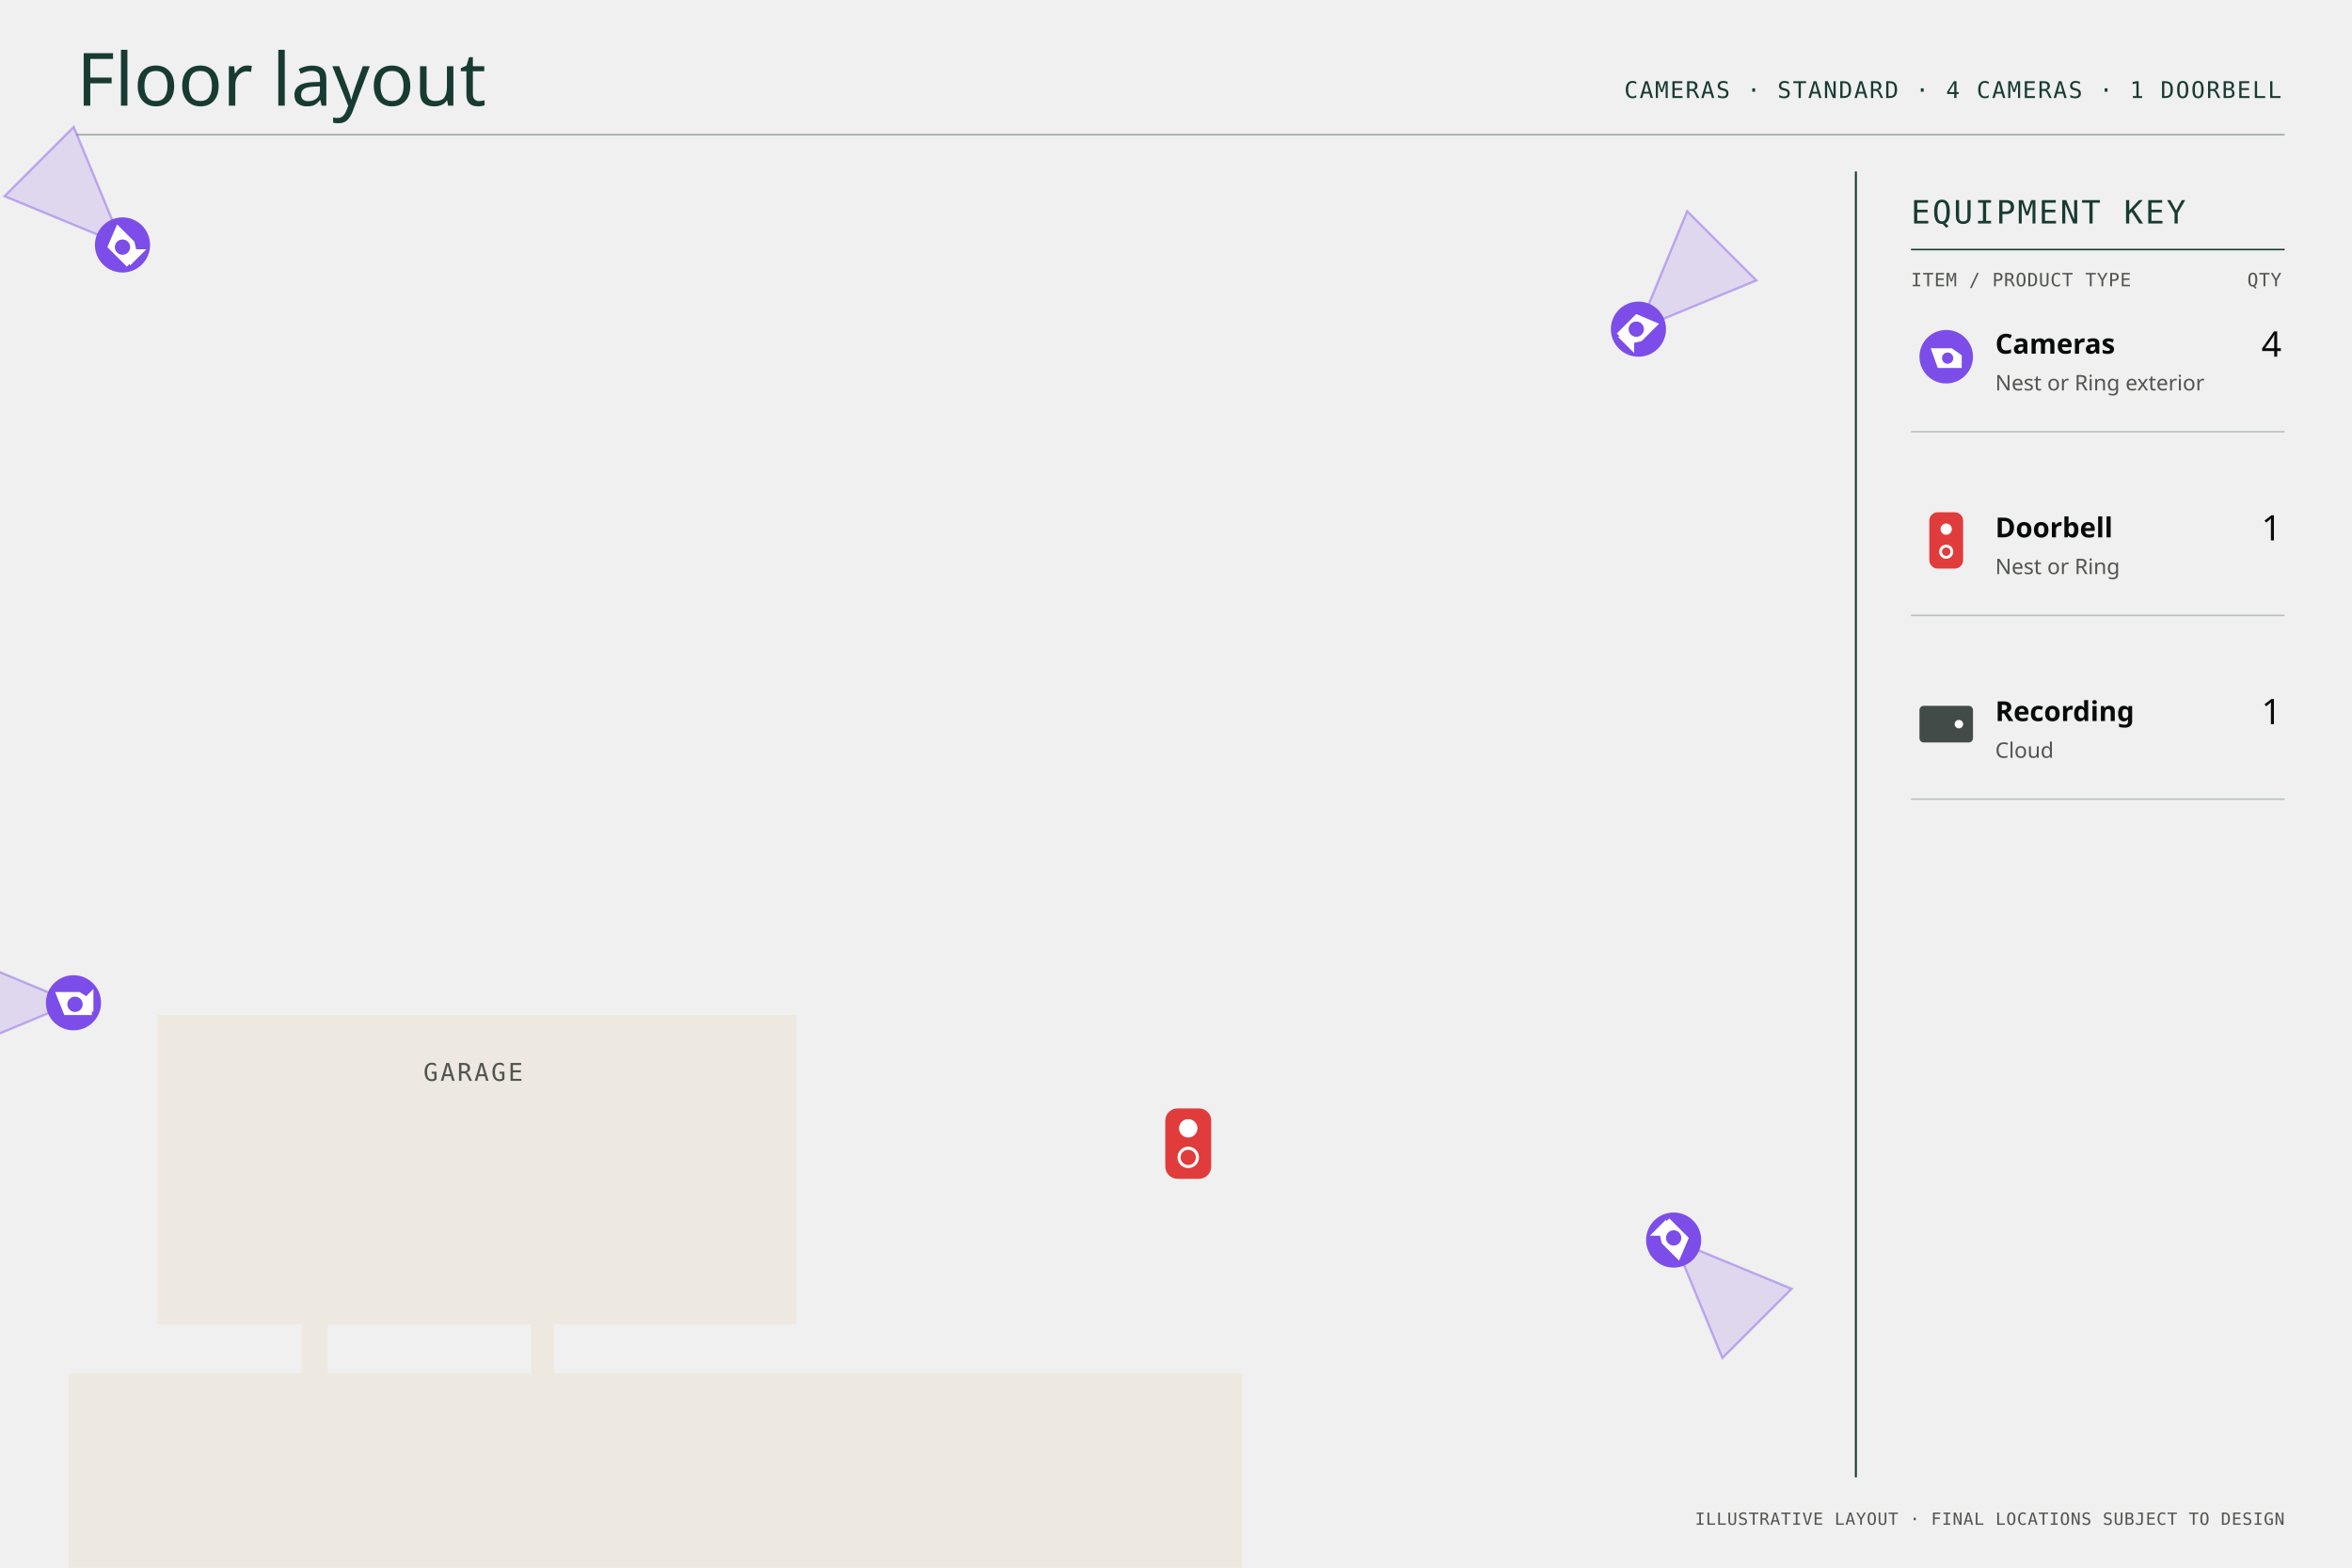
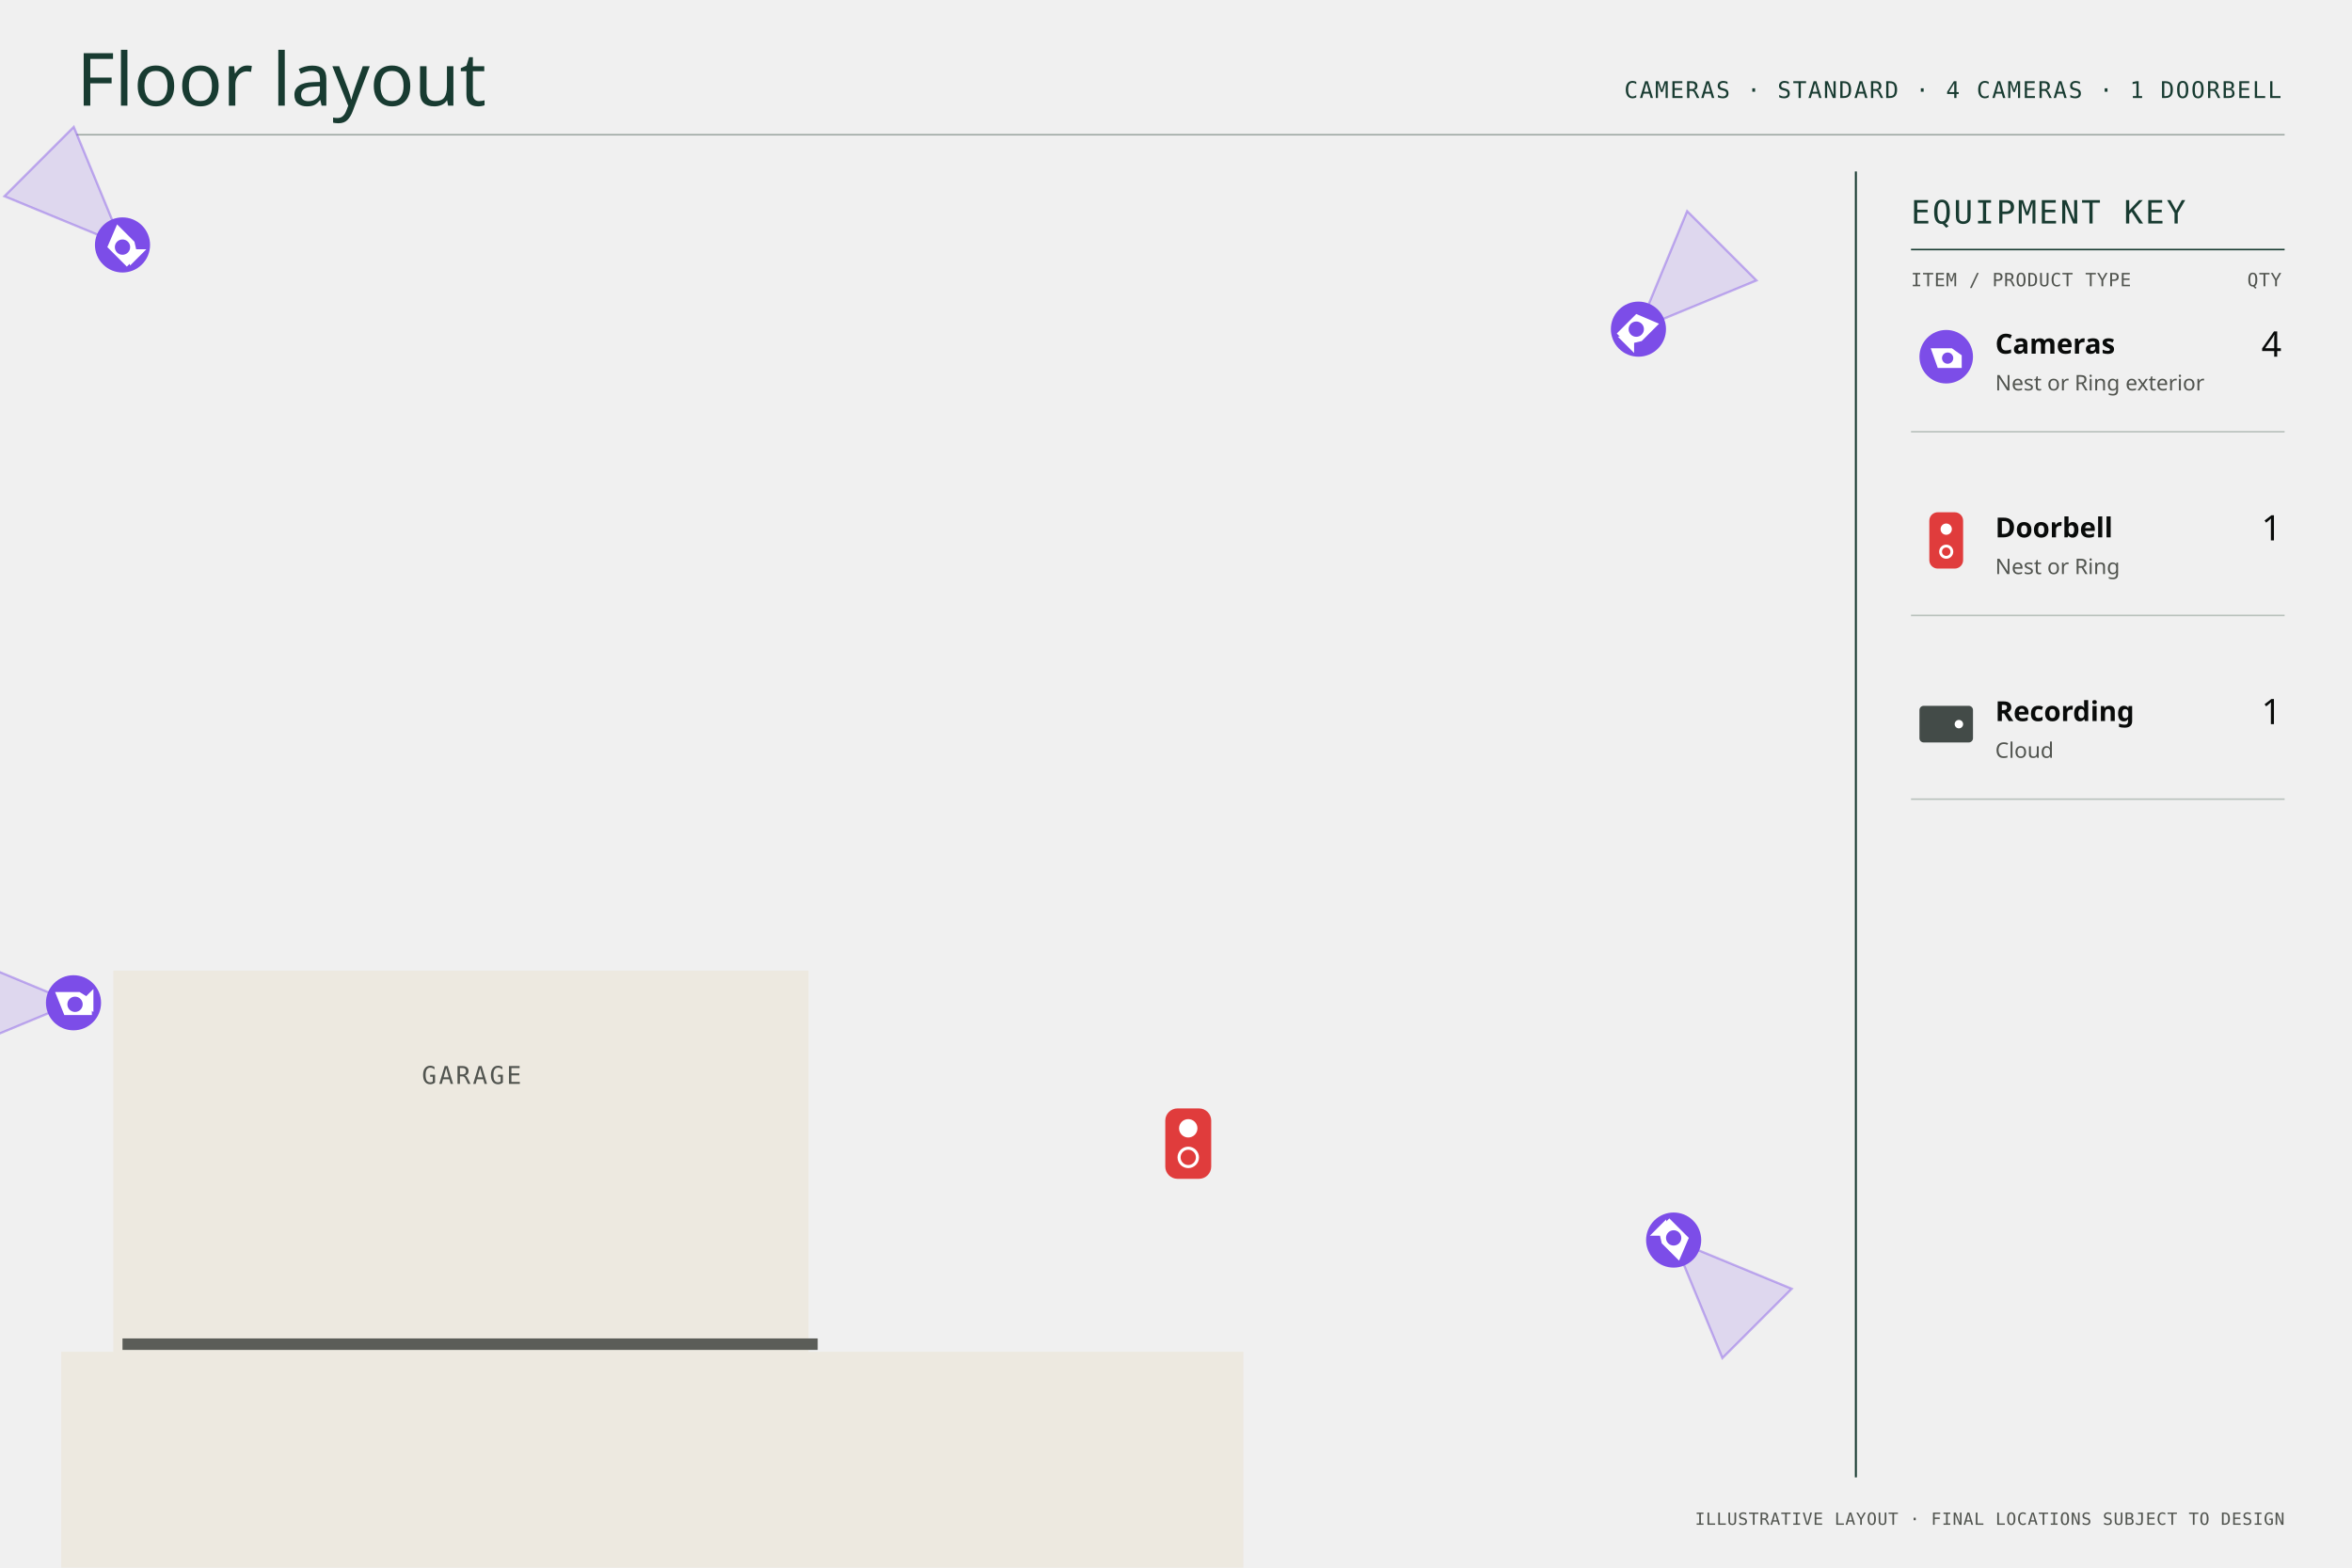
<svg xmlns="http://www.w3.org/2000/svg" viewBox="0 0 1536 1024" width="1536" height="1024" role="img" aria-label="Cameras Standard floor layout and equipment key">
  <text x="50" y="69" fill="#183B31" font-family="Schibsted Grotesk,sans-serif" font-size="48">Floor layout</text>
  <text x="1490" y="64" fill="#183B31" font-family="IBM Plex Mono,monospace" font-size="15" letter-spacing=".065em" text-anchor="end">CAMERAS · STANDARD · 4 CAMERAS · 1 DOORBELL</text>
  <line x1="50" y1="88" x2="1492" y2="88" stroke="#9DA7A3" stroke-width="1" />
-   <g data-pradera-architectural-cleanup="garage">
-     <rect x="103" y="663" width="417" height="202" fill="#EDE9E0" />
-     <rect x="197" y="865" width="17" height="32" fill="#EDE9E0" />
-     <rect x="347" y="865" width="15" height="32" fill="#EDE9E0" />
-     <rect x="45" y="897" width="766" height="127" fill="#EDE9E0" />
-     <text x="309" y="706" font-family="IBM Plex Mono,monospace" font-size="16" font-weight="500" letter-spacing=".09em" fill="#51544F" text-anchor="middle">GARAGE</text>
+   <g data-pradera-architectural-cleanup="garage" aria-label="Open garage architectural reference">
+     <rect x="74" y="634" width="454" height="257" fill="#EDE9E0" />
+     <rect x="40" y="883" width="772" height="141" fill="#EDE9E0" />
+     <line x1="80" y1="878" x2="534" y2="878" stroke="#5B5D58" stroke-width="7.5" />
+     <text x="308" y="708" fill="#51544F" text-anchor="middle" font-family="IBM Plex Mono,monospace" font-size="16" font-weight="500" letter-spacing=".09em">GARAGE</text>
  </g>
  <g transform="translate(80,160) rotate(45)">
    <path d="M0 0L-77 -32L-77 32Z" fill="#7C4DE8" fill-opacity=".15" stroke="#7C4DE8" stroke-opacity=".42" stroke-width="1.5" />
    <circle r="18" fill="#7C4DE8" />
    <path d="M-12 -7h16l8 5v10h-18z" fill="white" />
    <circle cx="1" cy="1" r="5" fill="#7C4DE8" />
    <path d="M8 -4l5 -5v15l-5 -3" fill="white" />
  </g>
  <g transform="translate(1070,215) rotate(135)">
    <path d="M0 0L-77 -32L-77 32Z" fill="#7C4DE8" fill-opacity=".15" stroke="#7C4DE8" stroke-opacity=".42" stroke-width="1.5" />
    <circle r="18" fill="#7C4DE8" />
    <path d="M-12 -7h16l8 5v10h-18z" fill="white" />
    <circle cx="1" cy="1" r="5" fill="#7C4DE8" />
    <path d="M8 -4l5 -5v15l-5 -3" fill="white" />
  </g>
  <g transform="translate(48,655) rotate(0)">
    <path d="M0 0L-77 -32L-77 32Z" fill="#7C4DE8" fill-opacity=".15" stroke="#7C4DE8" stroke-opacity=".42" stroke-width="1.5" />
    <circle r="18" fill="#7C4DE8" />
    <path d="M-12 -7h16l8 5v10h-18z" fill="white" />
    <circle cx="1" cy="1" r="5" fill="#7C4DE8" />
    <path d="M8 -4l5 -5v15l-5 -3" fill="white" />
  </g>
  <g transform="translate(1093,810) rotate(-135)">
    <path d="M0 0L-77 -32L-77 32Z" fill="#7C4DE8" fill-opacity=".15" stroke="#7C4DE8" stroke-opacity=".42" stroke-width="1.5" />
    <circle r="18" fill="#7C4DE8" />
    <path d="M-12 -7h16l8 5v10h-18z" fill="white" />
    <circle cx="1" cy="1" r="5" fill="#7C4DE8" />
    <path d="M8 -4l5 -5v15l-5 -3" fill="white" />
  </g>
  <g transform="translate(776,747)">
    <rect x="-15" y="-23" width="30" height="46" rx="8" fill="#E03C3C" />
    <circle cy="-10" r="6" fill="white" />
    <circle cy="9" r="6" fill="none" stroke="white" stroke-width="2" />
  </g>
  <line x1="1212" y1="112" x2="1212" y2="965" stroke="#183B31" stroke-width="1.3" />
  <text x="1248" y="146" fill="#183B31" font-family="IBM Plex Mono,monospace" font-size="21" letter-spacing=".06em">EQUIPMENT KEY</text>
  <line x1="1248" y1="163" x2="1492" y2="163" stroke="#183B31" stroke-width="1" />
  <text x="1248" y="187" fill="#51544F" font-family="IBM Plex Mono,monospace" font-size="12" letter-spacing=".03em">ITEM / PRODUCT TYPE</text>
  <text x="1490" y="187" fill="#51544F" font-family="IBM Plex Mono,monospace" font-size="12" letter-spacing=".03em" text-anchor="end">QTY</text>
  <g transform="translate(1271,233) scale(0.92)">
    <circle r="19" fill="#7C4DE8" />
    <path d="M-11 -6h15l7 5v9h-17z" fill="white" />
    <circle cx="1" cy="1" r="4" fill="#7C4DE8" />
  </g>
  <text x="1303" y="231" fill="#090B0A" font-family="Instrument Sans,sans-serif" font-size="18" font-weight="600">Cameras</text>
  <text x="1303" y="255" fill="#51544F" font-family="Instrument Sans,sans-serif" font-size="14">Nest or Ring exterior</text>
  <text x="1490" y="233" fill="#090B0A" font-family="Instrument Sans,sans-serif" font-size="23" text-anchor="end">4</text>
  <line x1="1248" y1="282" x2="1492" y2="282" stroke="#B8C1BC" stroke-width="1" />
  <g transform="translate(1271,353) scale(0.92)">
    <rect x="-12" y="-20" width="24" height="40" rx="6" fill="#E03C3C" />
    <circle cy="-8" r="4" fill="white" />
    <circle cy="8" r="4" fill="none" stroke="white" stroke-width="2" />
  </g>
  <text x="1303" y="351" fill="#090B0A" font-family="Instrument Sans,sans-serif" font-size="18" font-weight="600">Doorbell</text>
  <text x="1303" y="375" fill="#51544F" font-family="Instrument Sans,sans-serif" font-size="14">Nest or Ring</text>
  <text x="1490" y="353" fill="#090B0A" font-family="Instrument Sans,sans-serif" font-size="23" text-anchor="end">1</text>
  <line x1="1248" y1="402" x2="1492" y2="402" stroke="#B8C1BC" stroke-width="1" />
  <g transform="translate(1271,473) scale(0.92)">
    <rect x="-19" y="-13" width="38" height="26" rx="3" fill="#434B48" />
    <circle cx="9" cy="0" r="3" fill="white" />
  </g>
  <text x="1303" y="471" fill="#090B0A" font-family="Instrument Sans,sans-serif" font-size="18" font-weight="600">Recording</text>
  <text x="1303" y="495" fill="#51544F" font-family="Instrument Sans,sans-serif" font-size="14">Cloud</text>
  <text x="1490" y="473" fill="#090B0A" font-family="Instrument Sans,sans-serif" font-size="23" text-anchor="end">1</text>
  <line x1="1248" y1="522" x2="1492" y2="522" stroke="#B8C1BC" stroke-width="1" />
  <text x="1492" y="996" fill="#51544F" font-family="IBM Plex Mono,monospace" font-size="11" letter-spacing=".035em" text-anchor="end">ILLUSTRATIVE LAYOUT · FINAL LOCATIONS SUBJECT TO DESIGN</text>
</svg>
